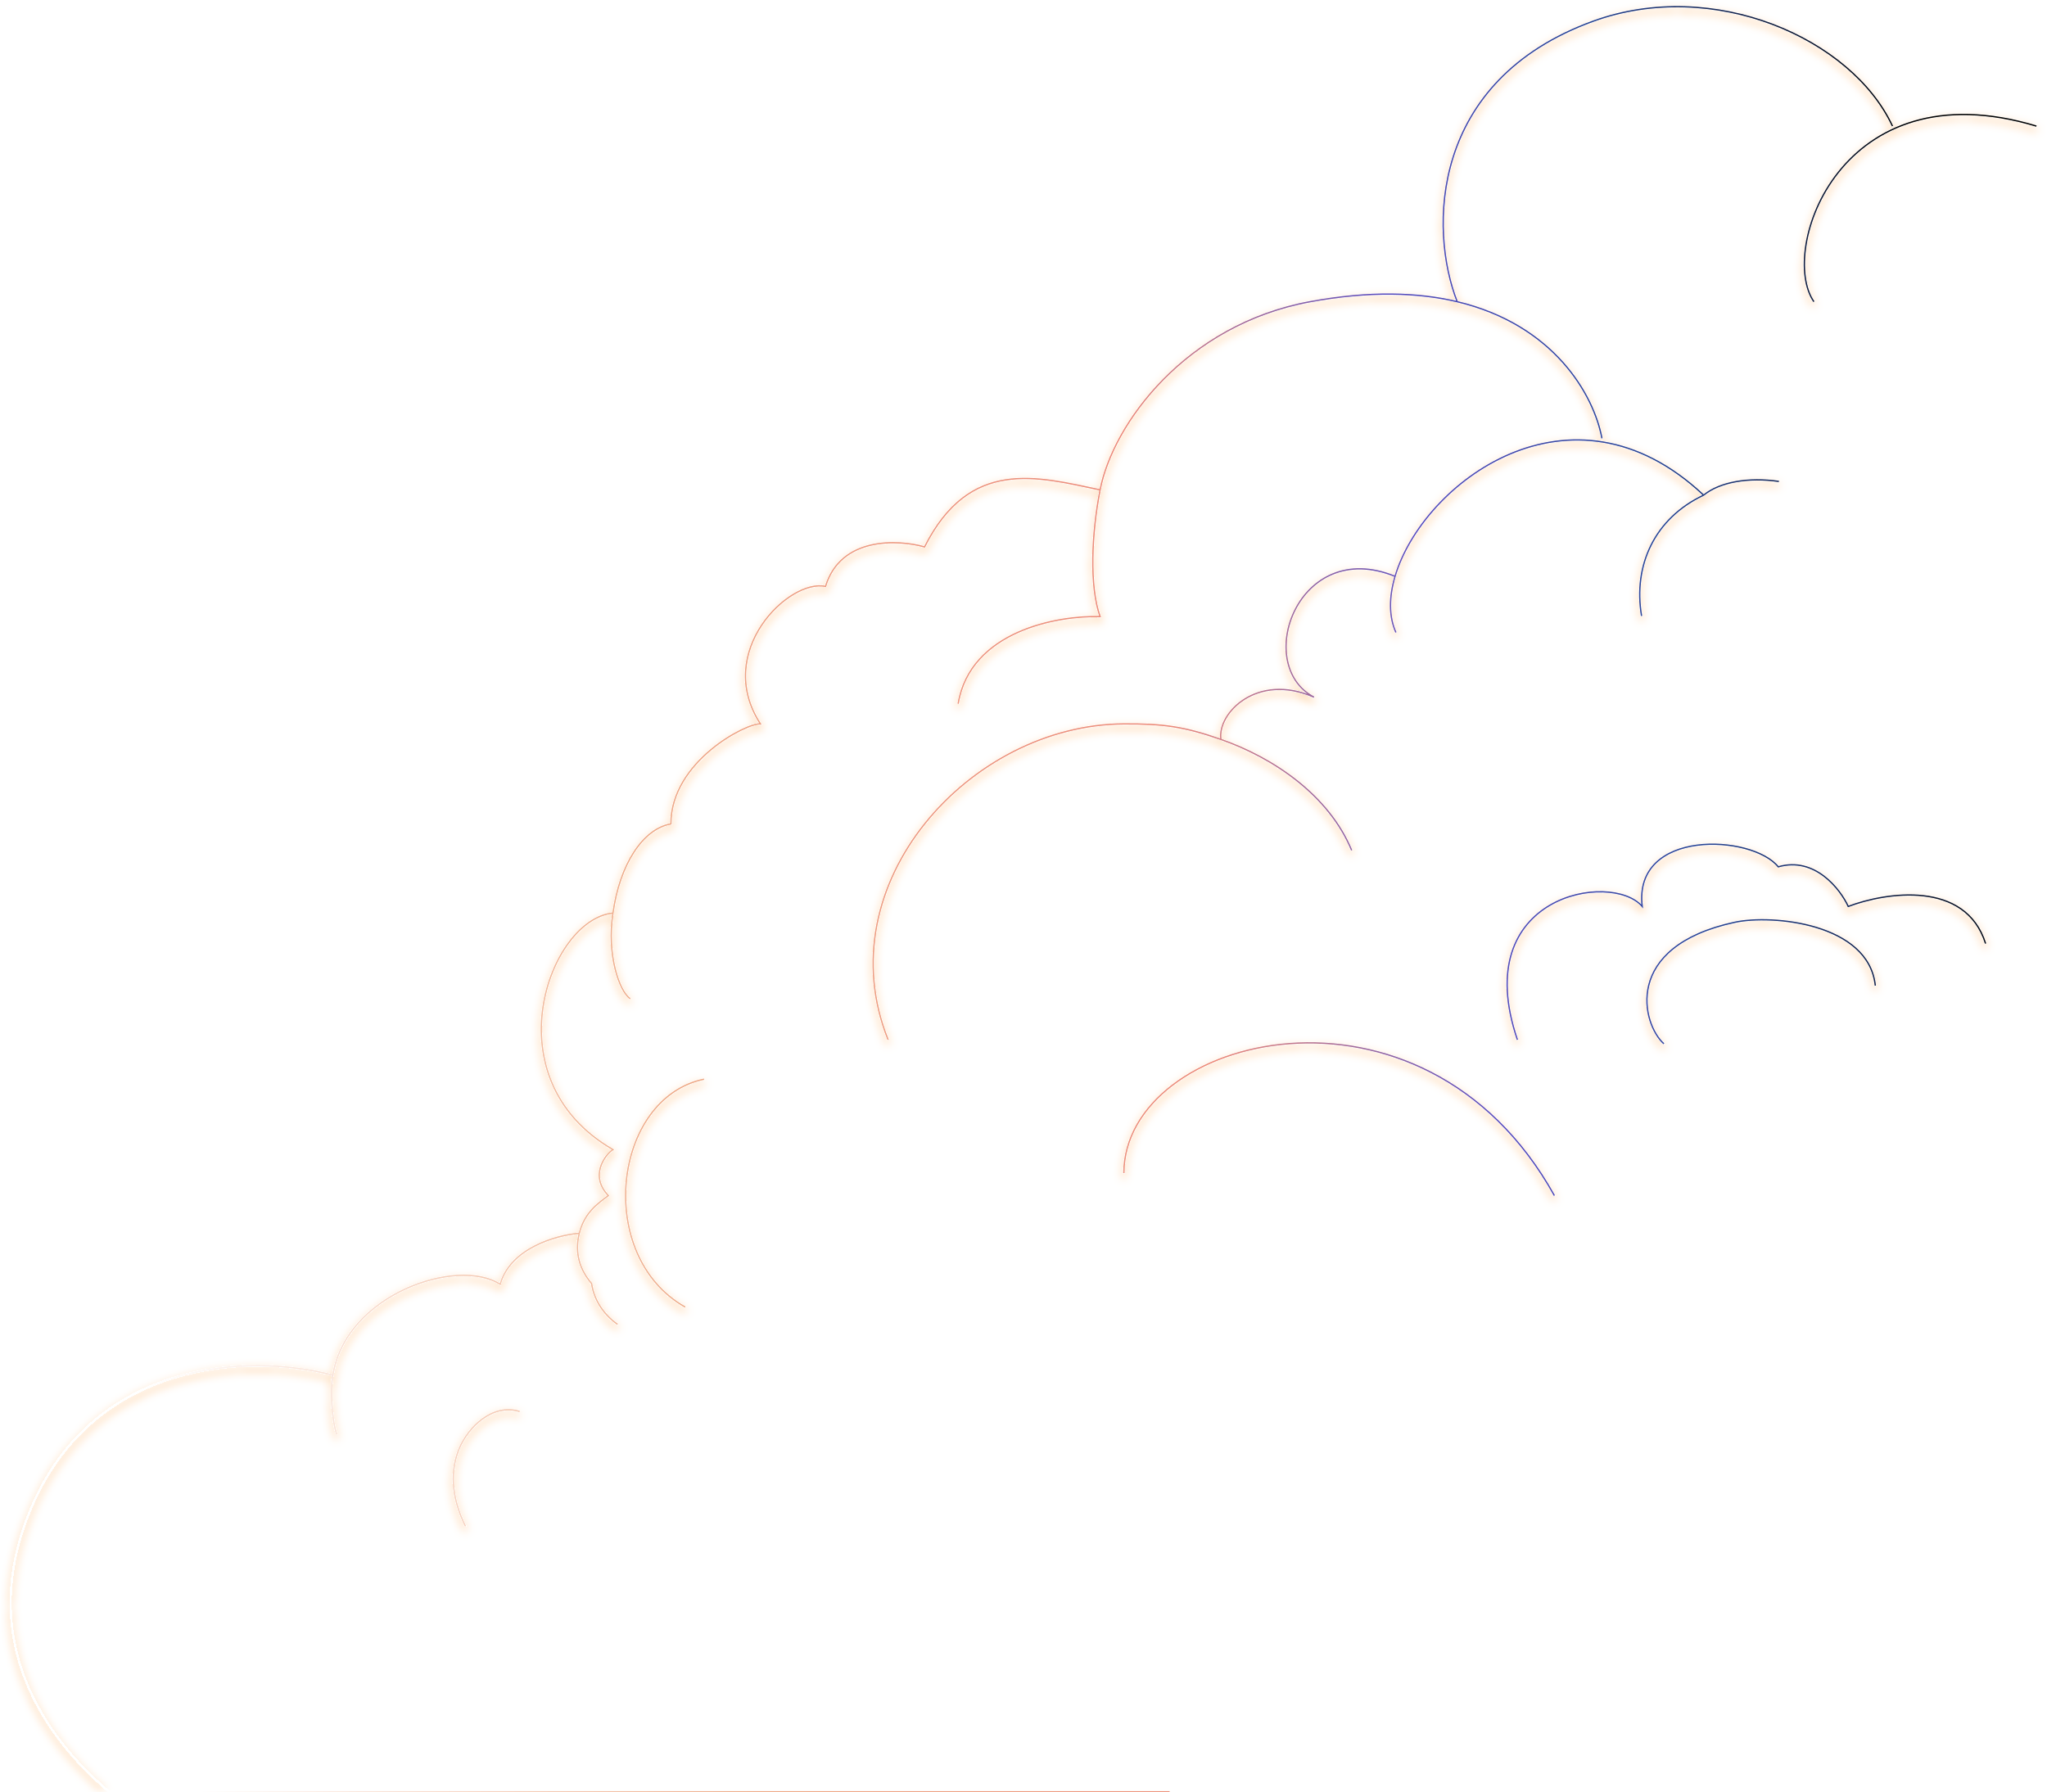
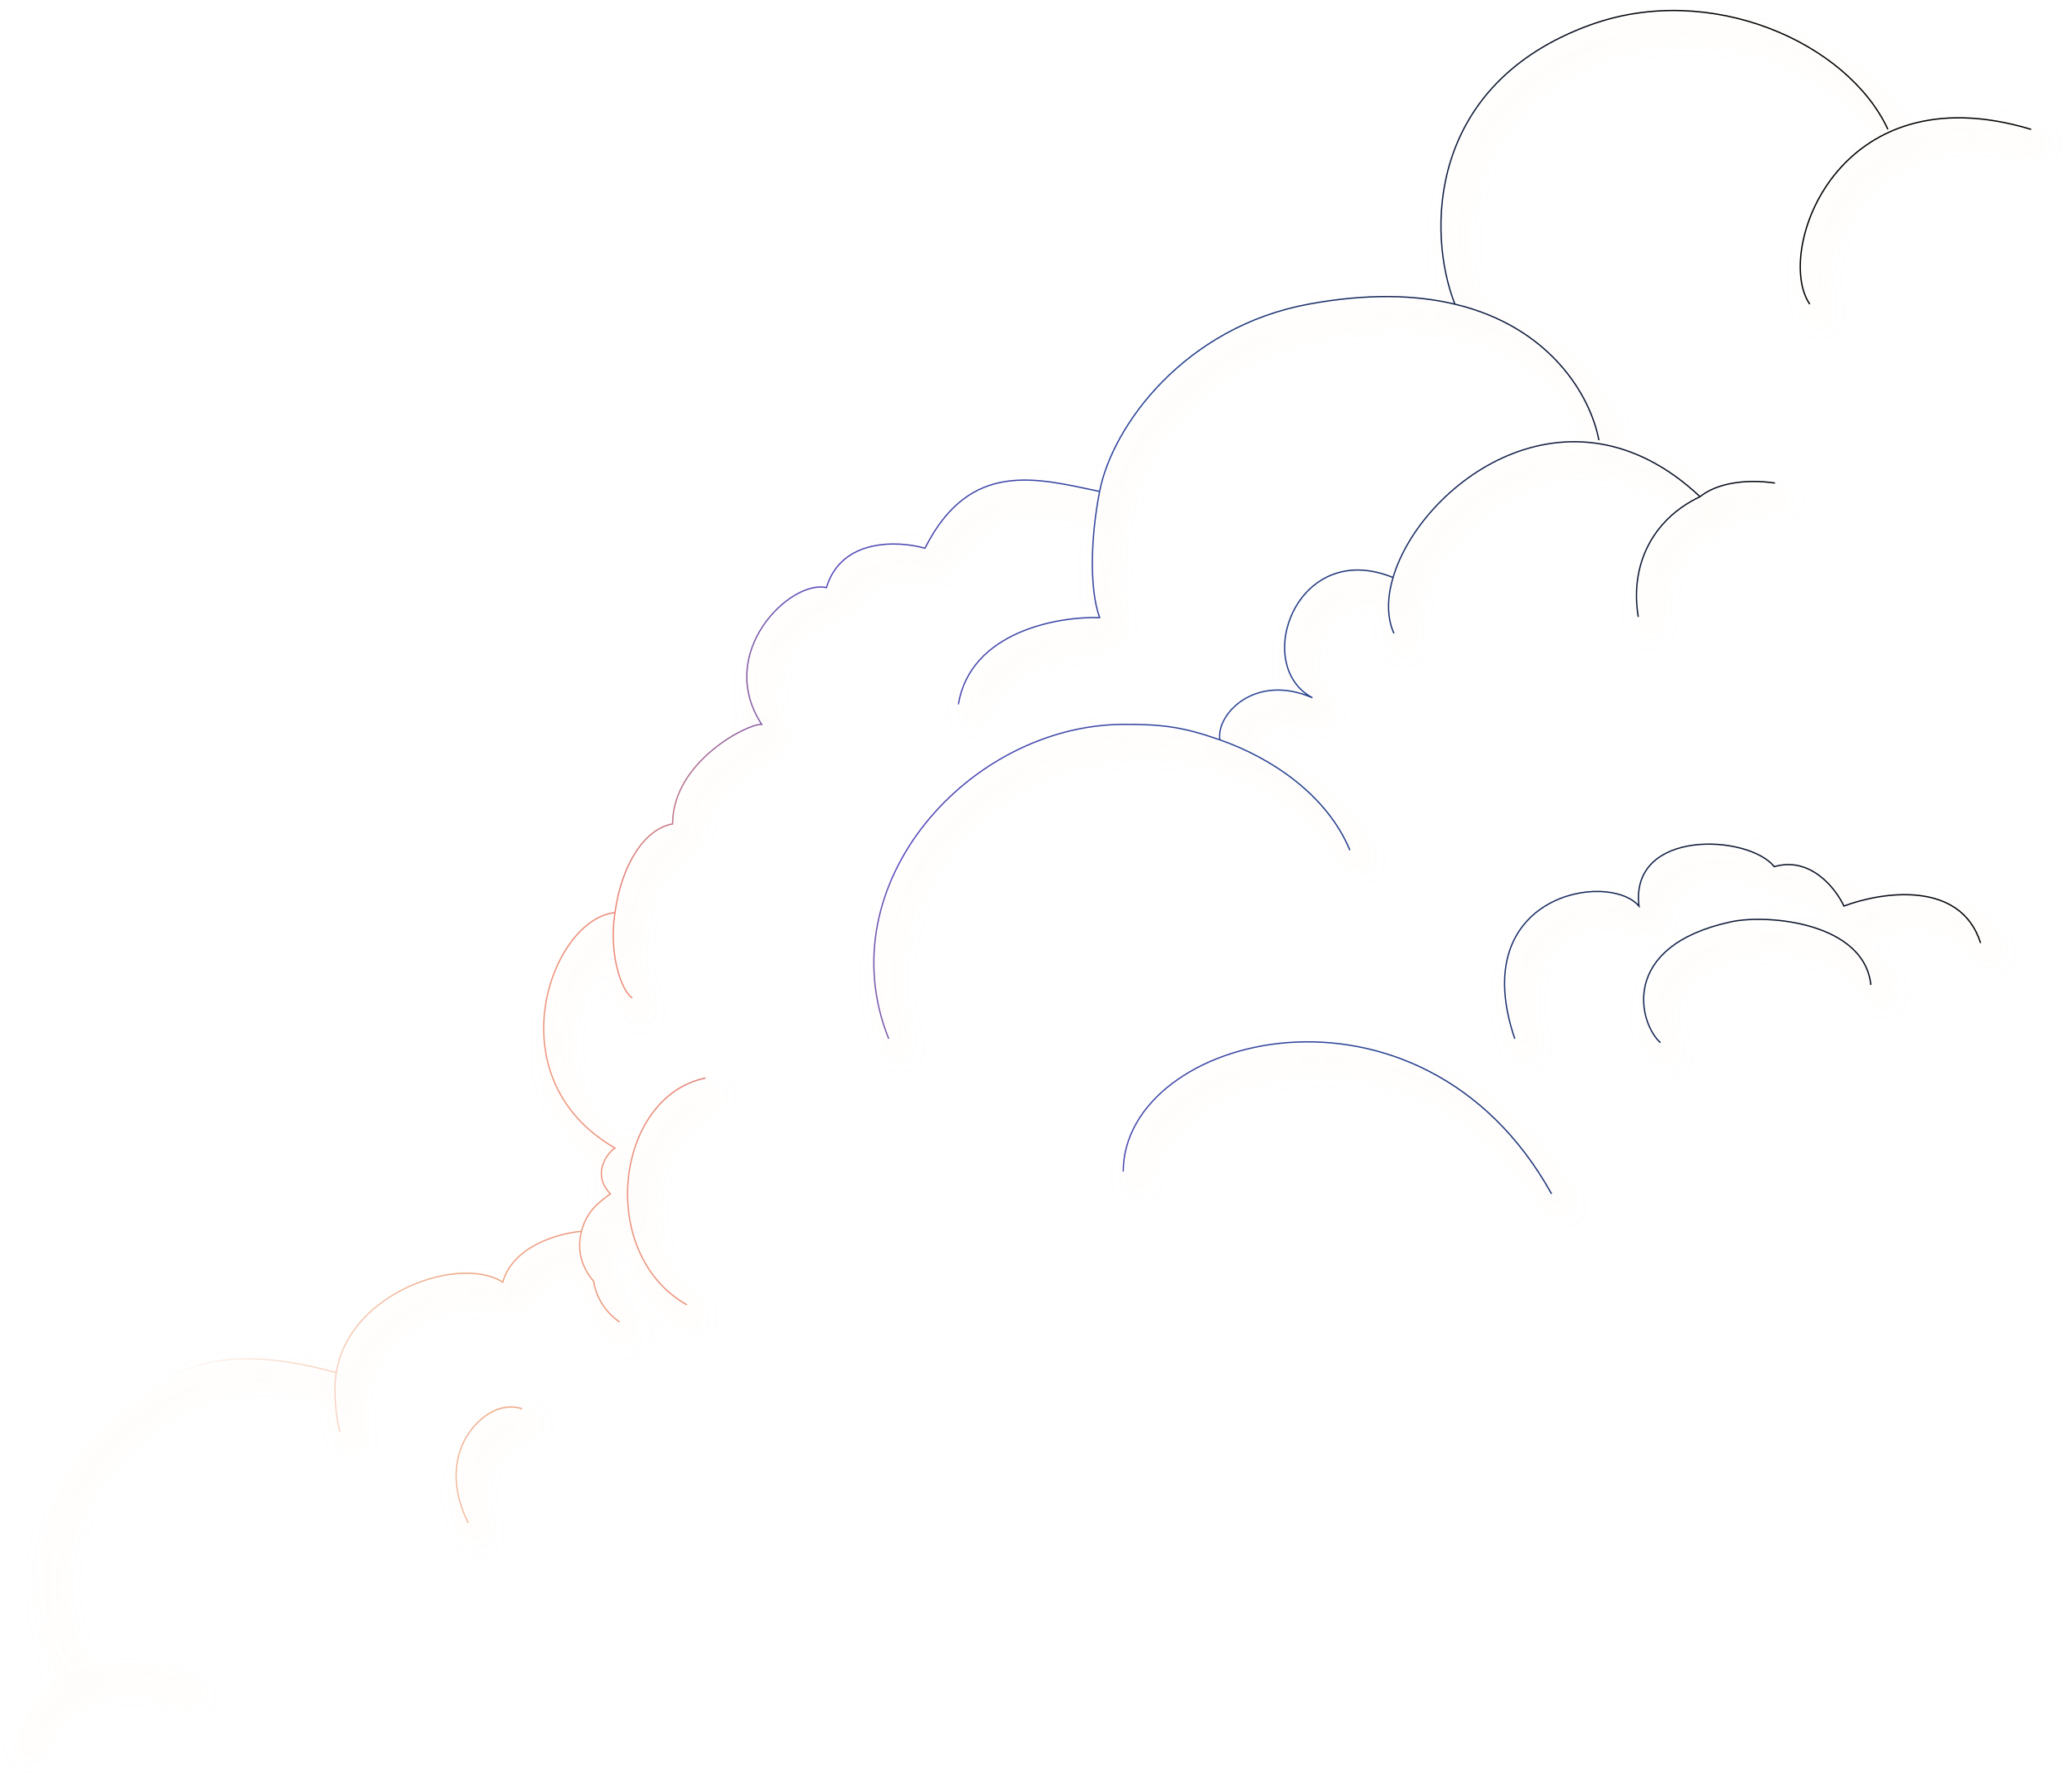
- <svg xmlns="http://www.w3.org/2000/svg" width="1550" height="1357" viewBox="0 0 1550 1357" fill="none">
-   <g filter="url(#filter0_d_1684_423)">
-     <path d="M833.001 371C785.376 361.015 734.235 346.382 700.077 414.211C679.822 408.457 636.467 406.392 625.081 444.165C597.649 438 540.149 493.501 575.814 548.242C565.596 547.396 508.001 576.5 508.001 624C486.866 627.65 469.219 654.6 464.142 691.501M833.001 371C826.484 404.438 824.836 444.1 833.001 467C801.001 466 734.701 477.8 725.501 533M833.001 371C842.846 320.479 898.13 245.83 992.001 228.5C1037.02 220.189 1073.74 221.422 1103.41 228.5M438.649 934.001C442.424 918.908 451.853 911.931 460.649 905.501C446.197 890.473 458.121 874.521 464.142 870.629C371.082 816.813 415.97 696.07 464.142 691.501M438.649 934.001C435.767 945.522 436.788 959.083 447.973 972.095C449.494 983.066 455.98 994.892 467.649 1003M438.649 934.001C420.424 935.518 386.218 945.686 378.746 972.676C346.056 951.621 261.501 980.5 252.076 1041.5M255.001 1086.5C251.425 1076.5 249.825 1051.88 252.076 1041.5M533.116 817.321C464.142 831.501 449.909 951.001 518.884 989.937M393.5 1069C373 1062.5 354.448 1080.89 347.742 1097C341.037 1113.11 341.182 1133.22 352.471 1155.95M477.28 756.398C469.069 751.17 459.215 722.978 464.142 691.501M885.649 1357H82.596C56.503 1334.66 -25.172 1259.25 23 1143.5C70.162 1030.17 188.001 1024.5 252.076 1041.5M672.501 787.501C625.081 669.501 734.427 548.763 851.001 548.242C880.689 548.11 896.368 550.162 924.501 560M1213 332C1206.84 298.92 1176.55 245.949 1103.41 228.5M1103.41 228.5C1082 174 1082.5 60.966 1206.5 16C1297.5 -17 1402 29.001 1433 95.5M851.001 888.5C851.001 784 1077 725.641 1177 905.501M1023.5 644C1006.15 602.256 964.371 573.942 924.501 560M924.501 560C921.501 540.5 951.5 508.999 995 528C948.5 503.499 982.835 406.5 1056.34 436.5M1056.34 436.5C1051.72 452.094 1051.57 466.962 1057 479M1056.34 436.5C1077.22 365.946 1189.51 280.517 1290 375M1290 375C1302.36 364.927 1323.95 361.296 1347 364.613M1290 375C1253 392.499 1236.5 427.999 1243 466.5M1149 787.499C1111.5 677.499 1220.5 659.46 1243.5 686.501C1236.5 627.499 1326.67 631.834 1346.5 656.501C1374.1 648.501 1393.33 673.168 1399.5 686.501C1427.83 675.743 1488.3 666.305 1503.5 714.614M1420 746.5C1415 699.002 1341.5 692.433 1313.5 698.5C1227.97 717.033 1243.5 776 1259.91 790.499M1373.5 228.5C1346.5 189.5 1393.6 50.699 1542 95.5" stroke="url(#paint0_linear_1684_423)" />
+ <svg xmlns="http://www.w3.org/2000/svg" width="1577" height="1357" viewBox="0 0 1577 1357" fill="none">
+   <g filter="url(#filter0_d_1705_245)">
+     <path d="M836.913 373.945C789.288 363.961 738.147 349.328 703.989 417.156C683.734 411.402 640.38 409.337 628.993 447.11C601.561 440.946 544.061 496.446 579.726 551.188C569.508 550.342 511.913 579.446 511.913 626.946C490.778 630.596 473.131 657.546 468.054 694.446M836.913 373.945C830.396 407.383 828.748 447.045 836.913 469.946C804.913 468.945 738.613 480.746 729.413 535.946M836.913 373.945C846.759 323.424 902.042 248.775 995.913 231.445C1040.93 223.134 1077.65 224.367 1107.32 231.445M442.561 936.946C446.336 921.853 455.766 914.876 464.561 908.446C450.11 893.418 462.033 877.467 468.054 873.574C374.995 819.759 419.882 699.015 468.054 694.446M442.561 936.946C439.68 948.468 440.7 962.029 451.885 975.04C453.406 986.012 459.892 997.837 471.561 1005.95M442.561 936.946C424.336 938.463 390.13 948.631 382.658 975.621C349.968 954.567 265.413 983.445 255.988 1044.45M258.913 1089.45C255.338 1079.45 253.737 1054.82 255.988 1044.45M537.028 820.266C468.054 834.446 453.822 953.946 522.796 992.883M397.412 1071.95C376.912 1065.45 358.36 1083.84 351.655 1099.95C344.949 1116.05 345.095 1136.17 356.383 1158.9M55.5 1269.58C29.407 1247.24 9 1154.89 72 1089.45C135 1024 191.913 1027.45 255.988 1044.45M55.5 1269.58C82.793 1258.8 116.589 1262.73 141 1279M55.5 1269.58C34.158 1278.01 16.792 1295.44 11 1323M481.192 759.343C472.981 754.116 463.128 725.923 468.054 694.446M676.413 790.446C628.993 672.446 738.339 551.708 854.913 551.188C884.601 551.055 900.28 553.107 928.413 562.945M1216.91 334.945C1210.75 301.865 1180.46 248.895 1107.32 231.445M1107.32 231.445C1085.91 176.945 1086.41 63.912 1210.41 18.945C1301.41 -14.055 1405.91 31.946 1436.91 98.445M854.913 891.445C854.913 786.945 1080.91 728.586 1180.91 908.446M1027.41 646.946C1010.06 605.201 968.283 576.888 928.413 562.945M928.413 562.945C925.413 543.445 955.413 511.944 998.913 530.945C952.413 506.444 986.747 409.445 1060.25 439.445M1060.25 439.445C1055.63 455.04 1055.48 469.908 1060.91 481.945M1060.25 439.445C1081.13 368.891 1193.43 283.462 1293.91 377.945M1293.91 377.945C1306.28 367.873 1327.86 364.242 1350.91 367.559M1293.91 377.945C1256.91 395.444 1240.41 430.945 1246.91 469.445M1152.91 790.445C1115.41 680.445 1224.41 662.406 1247.41 689.446C1240.41 630.445 1330.58 634.779 1350.41 659.446C1378.01 651.446 1397.25 676.113 1403.41 689.446C1431.75 678.688 1492.21 669.25 1507.41 717.559M1423.91 749.445C1418.91 701.947 1345.41 695.379 1317.41 701.445C1231.88 719.978 1247.41 778.945 1263.82 793.445M1377.41 231.445C1350.41 192.445 1397.51 53.645 1545.91 98.445" stroke="url(#paint0_linear_1705_245)" />
  </g>
  <defs>
-     <filter id="filter0_d_1684_423" x="0.685" y="0.655" width="1548.36" height="1366.75" filterUnits="userSpaceOnUse" color-interpolation-filters="sRGB">
+     <filter id="filter0_d_1705_245" x="0.311" y="0.3" width="1575.95" height="1356" filterUnits="userSpaceOnUse" color-interpolation-filters="sRGB">
      <feFlood flood-opacity="0" result="BackgroundImageFix" />
      <feColorMatrix in="SourceAlpha" type="matrix" values="0 0 0 0 0 0 0 0 0 0 0 0 0 0 0 0 0 0 127 0" result="hardAlpha" />
-       <feOffset dy="3" />
-       <feGaussianBlur stdDeviation="3.45" />
+       <feOffset dx="10" dy="13" />
+       <feGaussianBlur stdDeviation="10.1" />
      <feComposite in2="hardAlpha" operator="out" />
-       <feColorMatrix type="matrix" values="0 0 0 0 0.992 0 0 0 0 0.729 0 0 0 0 0.455 0 0 0 1 0" />
-       <feBlend mode="normal" in2="BackgroundImageFix" result="effect1_dropShadow_1684_423" />
-       <feBlend mode="normal" in="SourceGraphic" in2="effect1_dropShadow_1684_423" result="shape" />
+       <feColorMatrix type="matrix" values="0 0 0 0 0.992 0 0 0 0 0.729 0 0 0 0 0.455 0 0 0 0.31 0" />
+       <feBlend mode="normal" in2="BackgroundImageFix" result="effect1_dropShadow_1705_245" />
+       <feBlend mode="normal" in="SourceGraphic" in2="effect1_dropShadow_1705_245" result="shape" />
    </filter>
-     <linearGradient id="paint0_linear_1684_423" x1="95" y1="955" x2="1542" y2="751.5" gradientUnits="userSpaceOnUse">
+     <linearGradient id="paint0_linear_1705_245" x1="98.914" y1="957.946" x2="1454" y2="525" gradientUnits="userSpaceOnUse">
      <stop stop-color="white" />
-       <stop offset="0.289" stop-color="#EEAA86" />
-       <stop offset="0.574" stop-color="#EC8977" />
-       <stop offset="0.716" stop-color="#584BBC" />
-       <stop offset="0.84" stop-color="#284493" />
+       <stop offset="0.163" stop-color="#EEAA86" />
+       <stop offset="0.305" stop-color="#EC8977" />
+       <stop offset="0.459" stop-color="#584BBC" />
+       <stop offset="0.669" stop-color="#284493" />
      <stop offset="1" />
    </linearGradient>
  </defs>
</svg>
